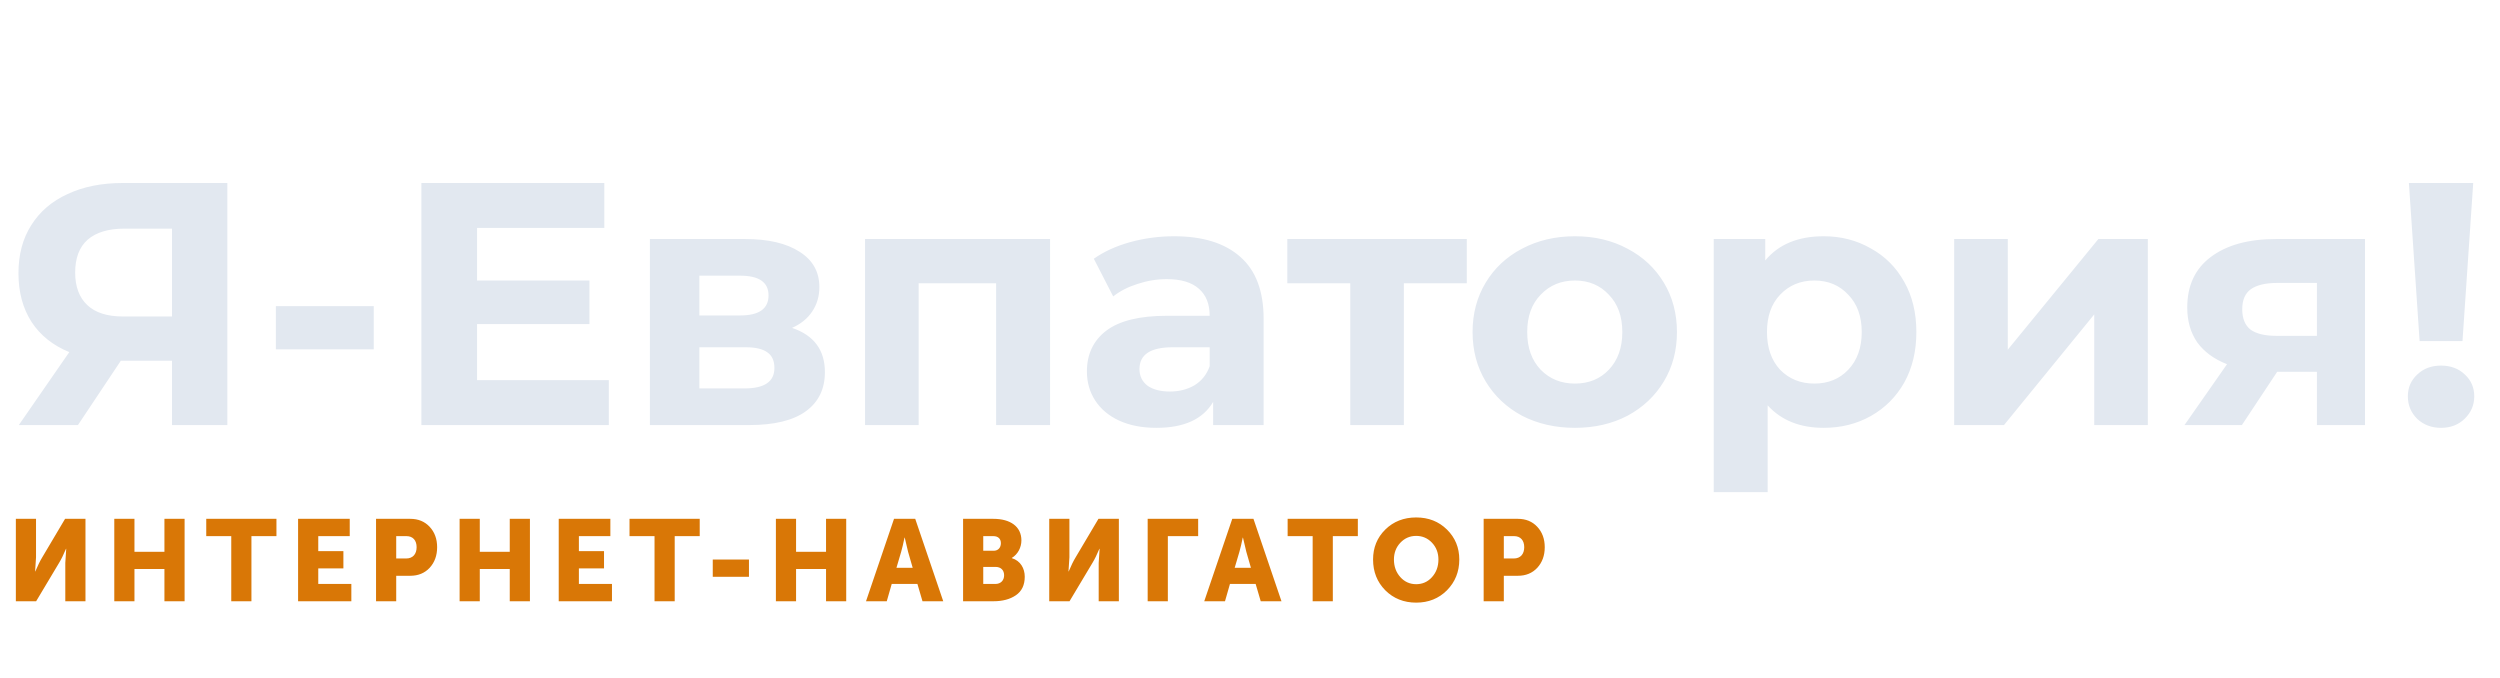
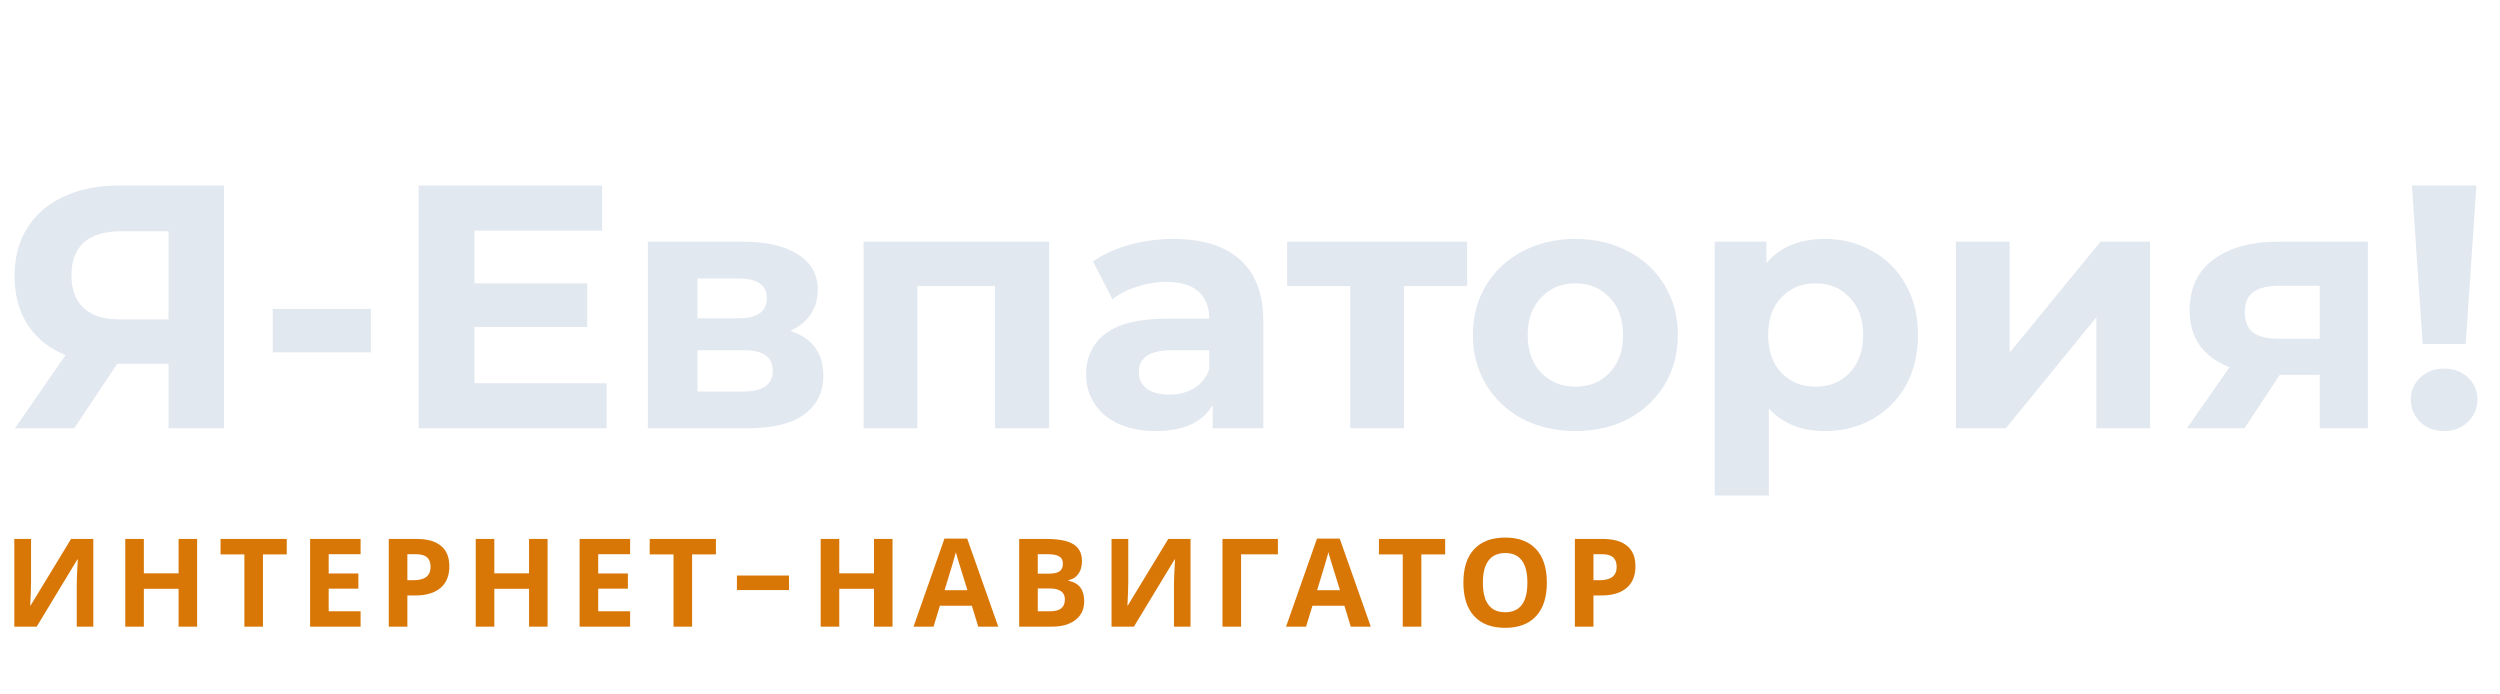
- <svg xmlns="http://www.w3.org/2000/svg" width="347" height="94" viewBox="0 0 347 94" fill="none">
-   <path d="M31.554 25.4V59H23.874V50.072H16.77L10.818 59H2.61L9.618 48.872C7.346 47.944 5.602 46.552 4.386 44.696C3.17 42.808 2.562 40.552 2.562 37.928C2.562 35.336 3.154 33.112 4.338 31.256C5.522 29.368 7.202 27.928 9.378 26.936C11.554 25.912 14.114 25.4 17.058 25.4H31.554ZM17.25 31.736C15.042 31.736 13.346 32.248 12.162 33.272C11.01 34.296 10.434 35.816 10.434 37.832C10.434 39.784 10.994 41.288 12.114 42.344C13.234 43.4 14.882 43.928 17.058 43.928H23.874V31.736H17.25ZM38.292 42.488H51.876V48.488H38.292V42.488ZM84.504 52.76V59H58.487V25.4H83.879V31.64H66.216V38.936H81.816V44.984H66.216V52.76H84.504ZM109.936 45.512C112.976 46.536 114.496 48.584 114.496 51.656C114.496 53.992 113.616 55.8 111.856 57.08C110.096 58.36 107.472 59 103.984 59H90.208V33.176H103.408C106.64 33.176 109.168 33.768 110.992 34.952C112.816 36.104 113.728 37.736 113.728 39.848C113.728 41.128 113.392 42.264 112.72 43.256C112.08 44.216 111.152 44.968 109.936 45.512ZM97.072 43.784H102.736C105.36 43.784 106.672 42.856 106.672 41C106.672 39.176 105.36 38.264 102.736 38.264H97.072V43.784ZM103.36 53.912C106.112 53.912 107.488 52.968 107.488 51.08C107.488 50.088 107.168 49.368 106.528 48.92C105.888 48.44 104.88 48.2 103.504 48.2H97.072V53.912H103.36ZM145.748 33.176V59H138.26V39.32H127.508V59H120.068V33.176H145.748ZM162.959 32.792C166.959 32.792 170.031 33.752 172.175 35.672C174.319 37.56 175.391 40.424 175.391 44.264V59H168.383V55.784C166.975 58.184 164.351 59.384 160.511 59.384C158.527 59.384 156.799 59.048 155.327 58.376C153.887 57.704 152.783 56.776 152.015 55.592C151.247 54.408 150.863 53.064 150.863 51.56C150.863 49.16 151.759 47.272 153.551 45.896C155.375 44.52 158.175 43.832 161.951 43.832H167.903C167.903 42.2 167.407 40.952 166.415 40.088C165.423 39.192 163.935 38.744 161.951 38.744C160.575 38.744 159.215 38.968 157.871 39.416C156.559 39.832 155.439 40.408 154.511 41.144L151.823 35.912C153.231 34.92 154.911 34.152 156.863 33.608C158.847 33.064 160.879 32.792 162.959 32.792ZM162.383 54.344C163.663 54.344 164.799 54.056 165.791 53.48C166.783 52.872 167.487 51.992 167.903 50.84V48.2H162.767C159.695 48.2 158.159 49.208 158.159 51.224C158.159 52.184 158.527 52.952 159.263 53.528C160.031 54.072 161.071 54.344 162.383 54.344ZM203.592 39.32H194.856V59H187.416V39.32H178.68V33.176H203.592V39.32ZM218.601 59.384C215.881 59.384 213.433 58.824 211.257 57.704C209.113 56.552 207.433 54.968 206.217 52.952C205.001 50.936 204.393 48.648 204.393 46.088C204.393 43.528 205.001 41.24 206.217 39.224C207.433 37.208 209.113 35.64 211.257 34.52C213.433 33.368 215.881 32.792 218.601 32.792C221.321 32.792 223.753 33.368 225.897 34.52C228.041 35.64 229.721 37.208 230.937 39.224C232.153 41.24 232.761 43.528 232.761 46.088C232.761 48.648 232.153 50.936 230.937 52.952C229.721 54.968 228.041 56.552 225.897 57.704C223.753 58.824 221.321 59.384 218.601 59.384ZM218.601 53.24C220.521 53.24 222.089 52.6 223.305 51.32C224.553 50.008 225.177 48.264 225.177 46.088C225.177 43.912 224.553 42.184 223.305 40.904C222.089 39.592 220.521 38.936 218.601 38.936C216.681 38.936 215.097 39.592 213.849 40.904C212.601 42.184 211.977 43.912 211.977 46.088C211.977 48.264 212.601 50.008 213.849 51.32C215.097 52.6 216.681 53.24 218.601 53.24ZM253.128 32.792C255.528 32.792 257.704 33.352 259.656 34.472C261.64 35.56 263.192 37.112 264.312 39.128C265.432 41.112 265.992 43.432 265.992 46.088C265.992 48.744 265.432 51.08 264.312 53.096C263.192 55.08 261.64 56.632 259.656 57.752C257.704 58.84 255.528 59.384 253.128 59.384C249.832 59.384 247.24 58.344 245.352 56.264V68.312H237.864V33.176H245.016V36.152C246.872 33.912 249.576 32.792 253.128 32.792ZM251.832 53.24C253.752 53.24 255.32 52.6 256.536 51.32C257.784 50.008 258.408 48.264 258.408 46.088C258.408 43.912 257.784 42.184 256.536 40.904C255.32 39.592 253.752 38.936 251.832 38.936C249.912 38.936 248.328 39.592 247.08 40.904C245.864 42.184 245.256 43.912 245.256 46.088C245.256 48.264 245.864 50.008 247.08 51.32C248.328 52.6 249.912 53.24 251.832 53.24ZM271.24 33.176H278.68V48.536L291.256 33.176H298.12V59H290.68V43.64L278.152 59H271.24V33.176ZM328.262 33.176V59H321.59V51.608H316.07L311.174 59H303.206L309.11 50.552C307.318 49.848 305.942 48.84 304.982 47.528C304.054 46.184 303.59 44.568 303.59 42.68C303.59 39.64 304.678 37.304 306.854 35.672C309.062 34.008 312.086 33.176 315.926 33.176H328.262ZM316.07 39.272C314.47 39.272 313.254 39.56 312.422 40.136C311.622 40.712 311.222 41.64 311.222 42.92C311.222 44.2 311.606 45.144 312.374 45.752C313.174 46.328 314.374 46.616 315.974 46.616H321.59V39.272H316.07ZM334.354 25.4H343.282L341.794 47.336H335.842L334.354 25.4ZM338.818 59.384C337.506 59.384 336.402 58.968 335.506 58.136C334.642 57.272 334.21 56.232 334.21 55.016C334.21 53.8 334.642 52.792 335.506 51.992C336.37 51.16 337.474 50.744 338.818 50.744C340.162 50.744 341.266 51.16 342.13 51.992C342.994 52.792 343.426 53.8 343.426 55.016C343.426 56.232 342.978 57.272 342.082 58.136C341.218 58.968 340.13 59.384 338.818 59.384Z" fill="#E2E8F0" />
-   <path d="M5.016 83.454L8.2 78.126C8.504 77.63 8.824 76.974 9.16 76.174H9.192L9.064 78.126V83.454H11.864V72.014H9.032L5.864 77.358C5.56 77.854 5.24 78.51 4.904 79.31H4.872L5 77.358V72.014H2.2V83.454H5.016ZM18.663 83.454V78.974H22.823V83.454H25.622V72.014H22.823V76.59H18.663V72.014H15.863V83.454H18.663ZM34.899 83.454V74.414H38.371V72.014H28.627V74.414H32.099V83.454H34.899ZM48.767 83.454V81.054H44.175V78.894H47.663V76.494H44.175V74.414H48.543V72.014H41.375V83.454H48.767ZM54.994 83.454V79.918H56.946C58.05 79.918 58.946 79.55 59.634 78.814C60.322 78.062 60.674 77.118 60.674 75.95C60.674 74.798 60.322 73.854 59.634 73.118C58.946 72.382 58.05 72.014 56.946 72.014H52.194V83.454H54.994ZM54.994 74.414H56.418C57.314 74.414 57.826 75.006 57.826 75.95C57.826 76.894 57.314 77.518 56.37 77.518H54.994V74.414ZM66.594 83.454V78.974H70.754V83.454H73.554V72.014H70.754V76.59H66.594V72.014H63.794V83.454H66.594ZM84.942 83.454V81.054H80.35V78.894H83.838V76.494H80.35V74.414H84.718V72.014H77.55V83.454H84.942ZM93.649 83.454V74.414H97.121V72.014H87.377V74.414H90.849V83.454H93.649ZM103.956 80.062V77.662H98.931V80.062H103.956ZM110.494 83.454V78.974H114.654V83.454H117.454V72.014H114.654V76.59H110.494V72.014H107.694V83.454H110.494ZM123.082 83.454L123.77 81.054H127.338L128.042 83.454H130.922L127.034 72.014H124.09L120.202 83.454H123.082ZM125.082 76.59C125.226 76.11 125.37 75.454 125.546 74.622H125.578L126.042 76.59L126.682 78.814H124.426L125.082 76.59ZM137.883 83.454C139.147 83.454 140.187 83.182 141.003 82.622C141.819 82.062 142.235 81.214 142.235 80.046C142.235 78.91 141.659 77.838 140.443 77.47V77.438C141.275 76.942 141.771 75.982 141.771 75.006C141.771 73.086 140.235 72.014 137.883 72.014H133.675V83.454H137.883ZM136.475 74.414H137.867C138.571 74.414 138.923 74.814 138.923 75.39C138.923 75.982 138.571 76.446 137.915 76.446H136.475V74.414ZM136.475 78.686H138.171C138.955 78.686 139.371 79.166 139.371 79.854C139.371 80.542 138.923 81.054 138.155 81.054H136.475V78.686ZM148.45 83.454L151.634 78.126C151.938 77.63 152.258 76.974 152.594 76.174H152.626L152.498 78.126V83.454H155.298V72.014H152.466L149.298 77.358C148.994 77.854 148.674 78.51 148.338 79.31H148.306L148.434 77.358V72.014H145.634V83.454H148.45ZM162.097 83.454V74.414H166.305V72.014H159.297V83.454H162.097ZM170.029 83.454L170.717 81.054H174.285L174.989 83.454H177.869L173.981 72.014H171.037L167.149 83.454H170.029ZM172.029 76.59C172.173 76.11 172.317 75.454 172.493 74.622H172.525L172.989 76.59L173.629 78.814H171.373L172.029 76.59ZM184.996 83.454V74.414H188.468V72.014H178.724V74.414H182.196V83.454H184.996ZM190.582 77.662C190.582 79.358 191.142 80.782 192.278 81.934C193.414 83.07 194.854 83.646 196.566 83.646C198.278 83.646 199.702 83.07 200.838 81.934C201.974 80.782 202.55 79.358 202.55 77.662C202.55 76.014 201.974 74.622 200.838 73.502C199.702 72.382 198.278 71.822 196.566 71.822C194.854 71.822 193.414 72.382 192.278 73.502C191.142 74.622 190.582 76.014 190.582 77.662ZM193.478 77.662C193.478 76.734 193.782 75.95 194.374 75.326C194.966 74.702 195.702 74.382 196.566 74.382C197.43 74.382 198.166 74.702 198.758 75.326C199.35 75.95 199.654 76.734 199.654 77.662C199.654 78.638 199.35 79.454 198.758 80.11C198.166 80.766 197.43 81.086 196.566 81.086C195.702 81.086 194.966 80.766 194.374 80.11C193.782 79.454 193.478 78.638 193.478 77.662ZM208.731 83.454V79.918H210.683C211.787 79.918 212.683 79.55 213.371 78.814C214.059 78.062 214.411 77.118 214.411 75.95C214.411 74.798 214.059 73.854 213.371 73.118C212.683 72.382 211.787 72.014 210.683 72.014H205.931V83.454H208.731ZM208.731 74.414H210.155C211.051 74.414 211.563 75.006 211.563 75.95C211.563 76.894 211.051 77.518 210.107 77.518H208.731V74.414Z" fill="#D97706" />
+ <svg xmlns="http://www.w3.org/2000/svg" width="346" height="96" viewBox="0 0 346 96" fill="none">
+   <path d="M31.008 25.673V59.273H23.328V50.345H16.224L10.272 59.273H2.064L9.072 49.145C6.8 48.217 5.056 46.825 3.84 44.969C2.624 43.081 2.016 40.825 2.016 38.201C2.016 35.609 2.608 33.385 3.792 31.529C4.976 29.641 6.656 28.201 8.832 27.209C11.008 26.185 13.568 25.673 16.512 25.673H31.008ZM16.704 32.009C14.496 32.009 12.8 32.521 11.616 33.545C10.464 34.569 9.888 36.089 9.888 38.105C9.888 40.057 10.448 41.561 11.568 42.617C12.688 43.673 14.336 44.201 16.512 44.201H23.328V32.009H16.704ZM37.746 42.761H51.33V48.761H37.746V42.761ZM83.958 53.033V59.273H57.942V25.673H83.334V31.913H65.67V39.209H81.27V45.257H65.67V53.033H83.958ZM109.391 45.785C112.431 46.809 113.951 48.857 113.951 51.929C113.951 54.265 113.071 56.073 111.311 57.353C109.551 58.633 106.927 59.273 103.439 59.273H89.662V33.449H102.863C106.095 33.449 108.623 34.041 110.447 35.225C112.271 36.377 113.182 38.009 113.182 40.121C113.182 41.401 112.847 42.537 112.175 43.529C111.535 44.489 110.607 45.241 109.391 45.785ZM96.526 44.057H102.191C104.815 44.057 106.127 43.129 106.127 41.273C106.127 39.449 104.815 38.537 102.191 38.537H96.526V44.057ZM102.815 54.185C105.567 54.185 106.943 53.241 106.943 51.353C106.943 50.361 106.623 49.641 105.983 49.193C105.343 48.713 104.335 48.473 102.959 48.473H96.526V54.185H102.815ZM145.202 33.449V59.273H137.714V39.593H126.962V59.273H119.522V33.449H145.202ZM162.413 33.065C166.413 33.065 169.485 34.025 171.629 35.945C173.773 37.833 174.845 40.697 174.845 44.537V59.273H167.837V56.057C166.429 58.457 163.805 59.657 159.965 59.657C157.981 59.657 156.253 59.321 154.781 58.649C153.341 57.977 152.237 57.049 151.469 55.865C150.701 54.681 150.317 53.337 150.317 51.833C150.317 49.433 151.213 47.545 153.005 46.169C154.829 44.793 157.629 44.105 161.405 44.105H167.357C167.357 42.473 166.861 41.225 165.869 40.361C164.877 39.465 163.389 39.017 161.405 39.017C160.029 39.017 158.669 39.241 157.325 39.689C156.013 40.105 154.893 40.681 153.965 41.417L151.277 36.185C152.685 35.193 154.365 34.425 156.317 33.881C158.301 33.337 160.333 33.065 162.413 33.065ZM161.837 54.617C163.117 54.617 164.253 54.329 165.245 53.753C166.237 53.145 166.941 52.265 167.357 51.113V48.473H162.221C159.149 48.473 157.613 49.481 157.613 51.497C157.613 52.457 157.981 53.225 158.717 53.801C159.485 54.345 160.525 54.617 161.837 54.617ZM203.046 39.593H194.31V59.273H186.87V39.593H178.134V33.449H203.046V39.593ZM218.055 59.657C215.335 59.657 212.887 59.097 210.711 57.977C208.567 56.825 206.887 55.241 205.671 53.225C204.455 51.209 203.847 48.921 203.847 46.361C203.847 43.801 204.455 41.513 205.671 39.497C206.887 37.481 208.567 35.913 210.711 34.793C212.887 33.641 215.335 33.065 218.055 33.065C220.775 33.065 223.207 33.641 225.351 34.793C227.495 35.913 229.175 37.481 230.391 39.497C231.607 41.513 232.215 43.801 232.215 46.361C232.215 48.921 231.607 51.209 230.391 53.225C229.175 55.241 227.495 56.825 225.351 57.977C223.207 59.097 220.775 59.657 218.055 59.657ZM218.055 53.513C219.975 53.513 221.543 52.873 222.759 51.593C224.007 50.281 224.631 48.537 224.631 46.361C224.631 44.185 224.007 42.457 222.759 41.177C221.543 39.865 219.975 39.209 218.055 39.209C216.135 39.209 214.551 39.865 213.303 41.177C212.055 42.457 211.431 44.185 211.431 46.361C211.431 48.537 212.055 50.281 213.303 51.593C214.551 52.873 216.135 53.513 218.055 53.513ZM252.582 33.065C254.982 33.065 257.158 33.625 259.11 34.745C261.094 35.833 262.646 37.385 263.766 39.401C264.886 41.385 265.446 43.705 265.446 46.361C265.446 49.017 264.886 51.353 263.766 53.369C262.646 55.353 261.094 56.905 259.11 58.025C257.158 59.113 254.982 59.657 252.582 59.657C249.286 59.657 246.694 58.617 244.806 56.537V68.585H237.318V33.449H244.47V36.425C246.326 34.185 249.03 33.065 252.582 33.065ZM251.286 53.513C253.206 53.513 254.774 52.873 255.99 51.593C257.238 50.281 257.862 48.537 257.862 46.361C257.862 44.185 257.238 42.457 255.99 41.177C254.774 39.865 253.206 39.209 251.286 39.209C249.366 39.209 247.782 39.865 246.534 41.177C245.318 42.457 244.71 44.185 244.71 46.361C244.71 48.537 245.318 50.281 246.534 51.593C247.782 52.873 249.366 53.513 251.286 53.513ZM270.694 33.449H278.134V48.809L290.71 33.449H297.574V59.273H290.134V43.913L277.606 59.273H270.694V33.449ZM327.716 33.449V59.273H321.044V51.881H315.524L310.628 59.273H302.66L308.564 50.825C306.772 50.121 305.396 49.113 304.436 47.801C303.508 46.457 303.044 44.841 303.044 42.953C303.044 39.913 304.132 37.577 306.308 35.945C308.516 34.281 311.54 33.449 315.38 33.449H327.716ZM315.524 39.545C313.924 39.545 312.708 39.833 311.876 40.409C311.076 40.985 310.676 41.913 310.676 43.193C310.676 44.473 311.06 45.417 311.828 46.025C312.628 46.601 313.828 46.889 315.428 46.889H321.044V39.545H315.524ZM333.809 25.673H342.737L341.249 47.609H335.297L333.809 25.673ZM338.273 59.657C336.961 59.657 335.857 59.241 334.961 58.409C334.097 57.545 333.665 56.505 333.665 55.289C333.665 54.073 334.097 53.065 334.961 52.265C335.825 51.433 336.929 51.017 338.273 51.017C339.617 51.017 340.721 51.433 341.585 52.265C342.449 53.065 342.881 54.073 342.881 55.289C342.881 56.505 342.433 57.545 341.537 58.409C340.673 59.241 339.585 59.657 338.273 59.657Z" fill="#E2E8F0" />
+   <path d="M1.981 74.591H4.297V80.452L4.264 82.021L4.181 83.805H4.231L9.834 74.591H12.914V86.727H10.623V80.9C10.623 80.12 10.672 78.963 10.772 77.43H10.706L5.078 86.727H1.981V74.591ZM27.281 86.727H24.716V81.489H19.91V86.727H17.337V74.591H19.91V79.348H24.716V74.591H27.281V86.727ZM36.394 86.727H33.821V76.733H30.525V74.591H39.689V76.733H36.394V86.727ZM49.906 86.727H42.917V74.591H49.906V76.7H45.49V79.364H49.599V81.473H45.49V84.602H49.906V86.727ZM56.38 80.302H57.226C58.017 80.302 58.61 80.147 59.002 79.838C59.395 79.522 59.592 79.066 59.592 78.468C59.592 77.865 59.426 77.419 59.094 77.132C58.767 76.844 58.253 76.7 57.55 76.7H56.38V80.302ZM62.19 78.377C62.19 79.683 61.781 80.681 60.962 81.373C60.148 82.065 58.989 82.411 57.483 82.411H56.38V86.727H53.806V74.591H57.683C59.155 74.591 60.273 74.91 61.036 75.546C61.805 76.177 62.19 77.12 62.19 78.377ZM75.785 86.727H73.22V81.489H68.414V86.727H65.841V74.591H68.414V79.348H73.22V74.591H75.785V86.727ZM87.206 86.727H80.217V74.591H87.206V76.7H82.79V79.364H86.899V81.473H82.79V84.602H87.206V86.727ZM95.788 86.727H93.214V76.733H89.919V74.591H99.083V76.733H95.788V86.727ZM109.198 79.655V81.661H101.99V79.655H109.198ZM123.526 86.727H120.961V81.489H116.155V86.727H113.582V74.591H116.155V79.348H120.961V74.591H123.526V86.727ZM135.387 86.727L134.507 83.838H130.082L129.203 86.727H126.43L130.713 74.542H133.859L138.159 86.727H135.387ZM133.892 81.68C133.079 79.063 132.62 77.582 132.515 77.239C132.415 76.896 132.343 76.625 132.299 76.426C132.116 77.134 131.593 78.886 130.73 81.68H133.892ZM141.055 74.591H144.832C146.553 74.591 147.801 74.838 148.575 75.33C149.356 75.817 149.746 76.595 149.746 77.663C149.746 78.388 149.574 78.983 149.231 79.447C148.893 79.912 148.442 80.192 147.878 80.286V80.369C148.647 80.54 149.201 80.861 149.538 81.332C149.881 81.802 150.053 82.427 150.053 83.208C150.053 84.314 149.652 85.178 148.849 85.797C148.052 86.417 146.968 86.727 145.595 86.727H141.055V74.591ZM143.628 79.398H145.122C145.819 79.398 146.323 79.29 146.633 79.074C146.948 78.858 147.106 78.501 147.106 78.003C147.106 77.538 146.934 77.206 146.591 77.007C146.254 76.802 145.717 76.7 144.981 76.7H143.628V79.398ZM143.628 81.44V84.602H145.305C146.013 84.602 146.536 84.467 146.874 84.195C147.211 83.924 147.38 83.509 147.38 82.95C147.38 81.943 146.661 81.44 145.222 81.44H143.628ZM153.837 74.591H156.153V80.452L156.119 82.021L156.036 83.805H156.086L161.689 74.591H164.769V86.727H162.478V80.9C162.478 80.12 162.528 78.963 162.627 77.43H162.561L156.933 86.727H153.837V74.591ZM176.862 74.591V76.716H171.765V86.727H169.192V74.591H176.862ZM186.946 86.727L186.066 83.838H181.642L180.762 86.727H177.989L182.272 74.542H185.418L189.718 86.727H186.946ZM185.452 81.68C184.638 79.063 184.179 77.582 184.074 77.239C183.974 76.896 183.902 76.625 183.858 76.426C183.675 77.134 183.152 78.886 182.289 81.68H185.452ZM196.714 86.727H194.141V76.733H190.846V74.591H200.01V76.733H196.714V86.727ZM214.087 80.643C214.087 82.651 213.589 84.195 212.593 85.275C211.596 86.354 210.169 86.893 208.309 86.893C206.45 86.893 205.022 86.354 204.026 85.275C203.03 84.195 202.532 82.646 202.532 80.626C202.532 78.606 203.03 77.065 204.026 76.003C205.028 74.934 206.461 74.4 208.326 74.4C210.191 74.4 211.616 74.937 212.601 76.011C213.591 77.084 214.087 78.628 214.087 80.643ZM205.23 80.643C205.23 81.999 205.487 83.019 206.002 83.706C206.516 84.392 207.286 84.735 208.309 84.735C210.362 84.735 211.389 83.371 211.389 80.643C211.389 77.909 210.368 76.542 208.326 76.542C207.302 76.542 206.53 76.888 206.01 77.58C205.49 78.266 205.23 79.287 205.23 80.643ZM220.535 80.302H221.382C222.173 80.302 222.765 80.147 223.158 79.838C223.551 79.522 223.747 79.066 223.747 78.468C223.747 77.865 223.581 77.419 223.249 77.132C222.923 76.844 222.408 76.7 221.705 76.7H220.535V80.302ZM226.346 78.377C226.346 79.683 225.936 80.681 225.117 81.373C224.304 82.065 223.144 82.411 221.639 82.411H220.535V86.727H217.962V74.591H221.838C223.31 74.591 224.428 74.91 225.192 75.546C225.961 76.177 226.346 77.12 226.346 78.377Z" fill="#D97706" />
</svg>
